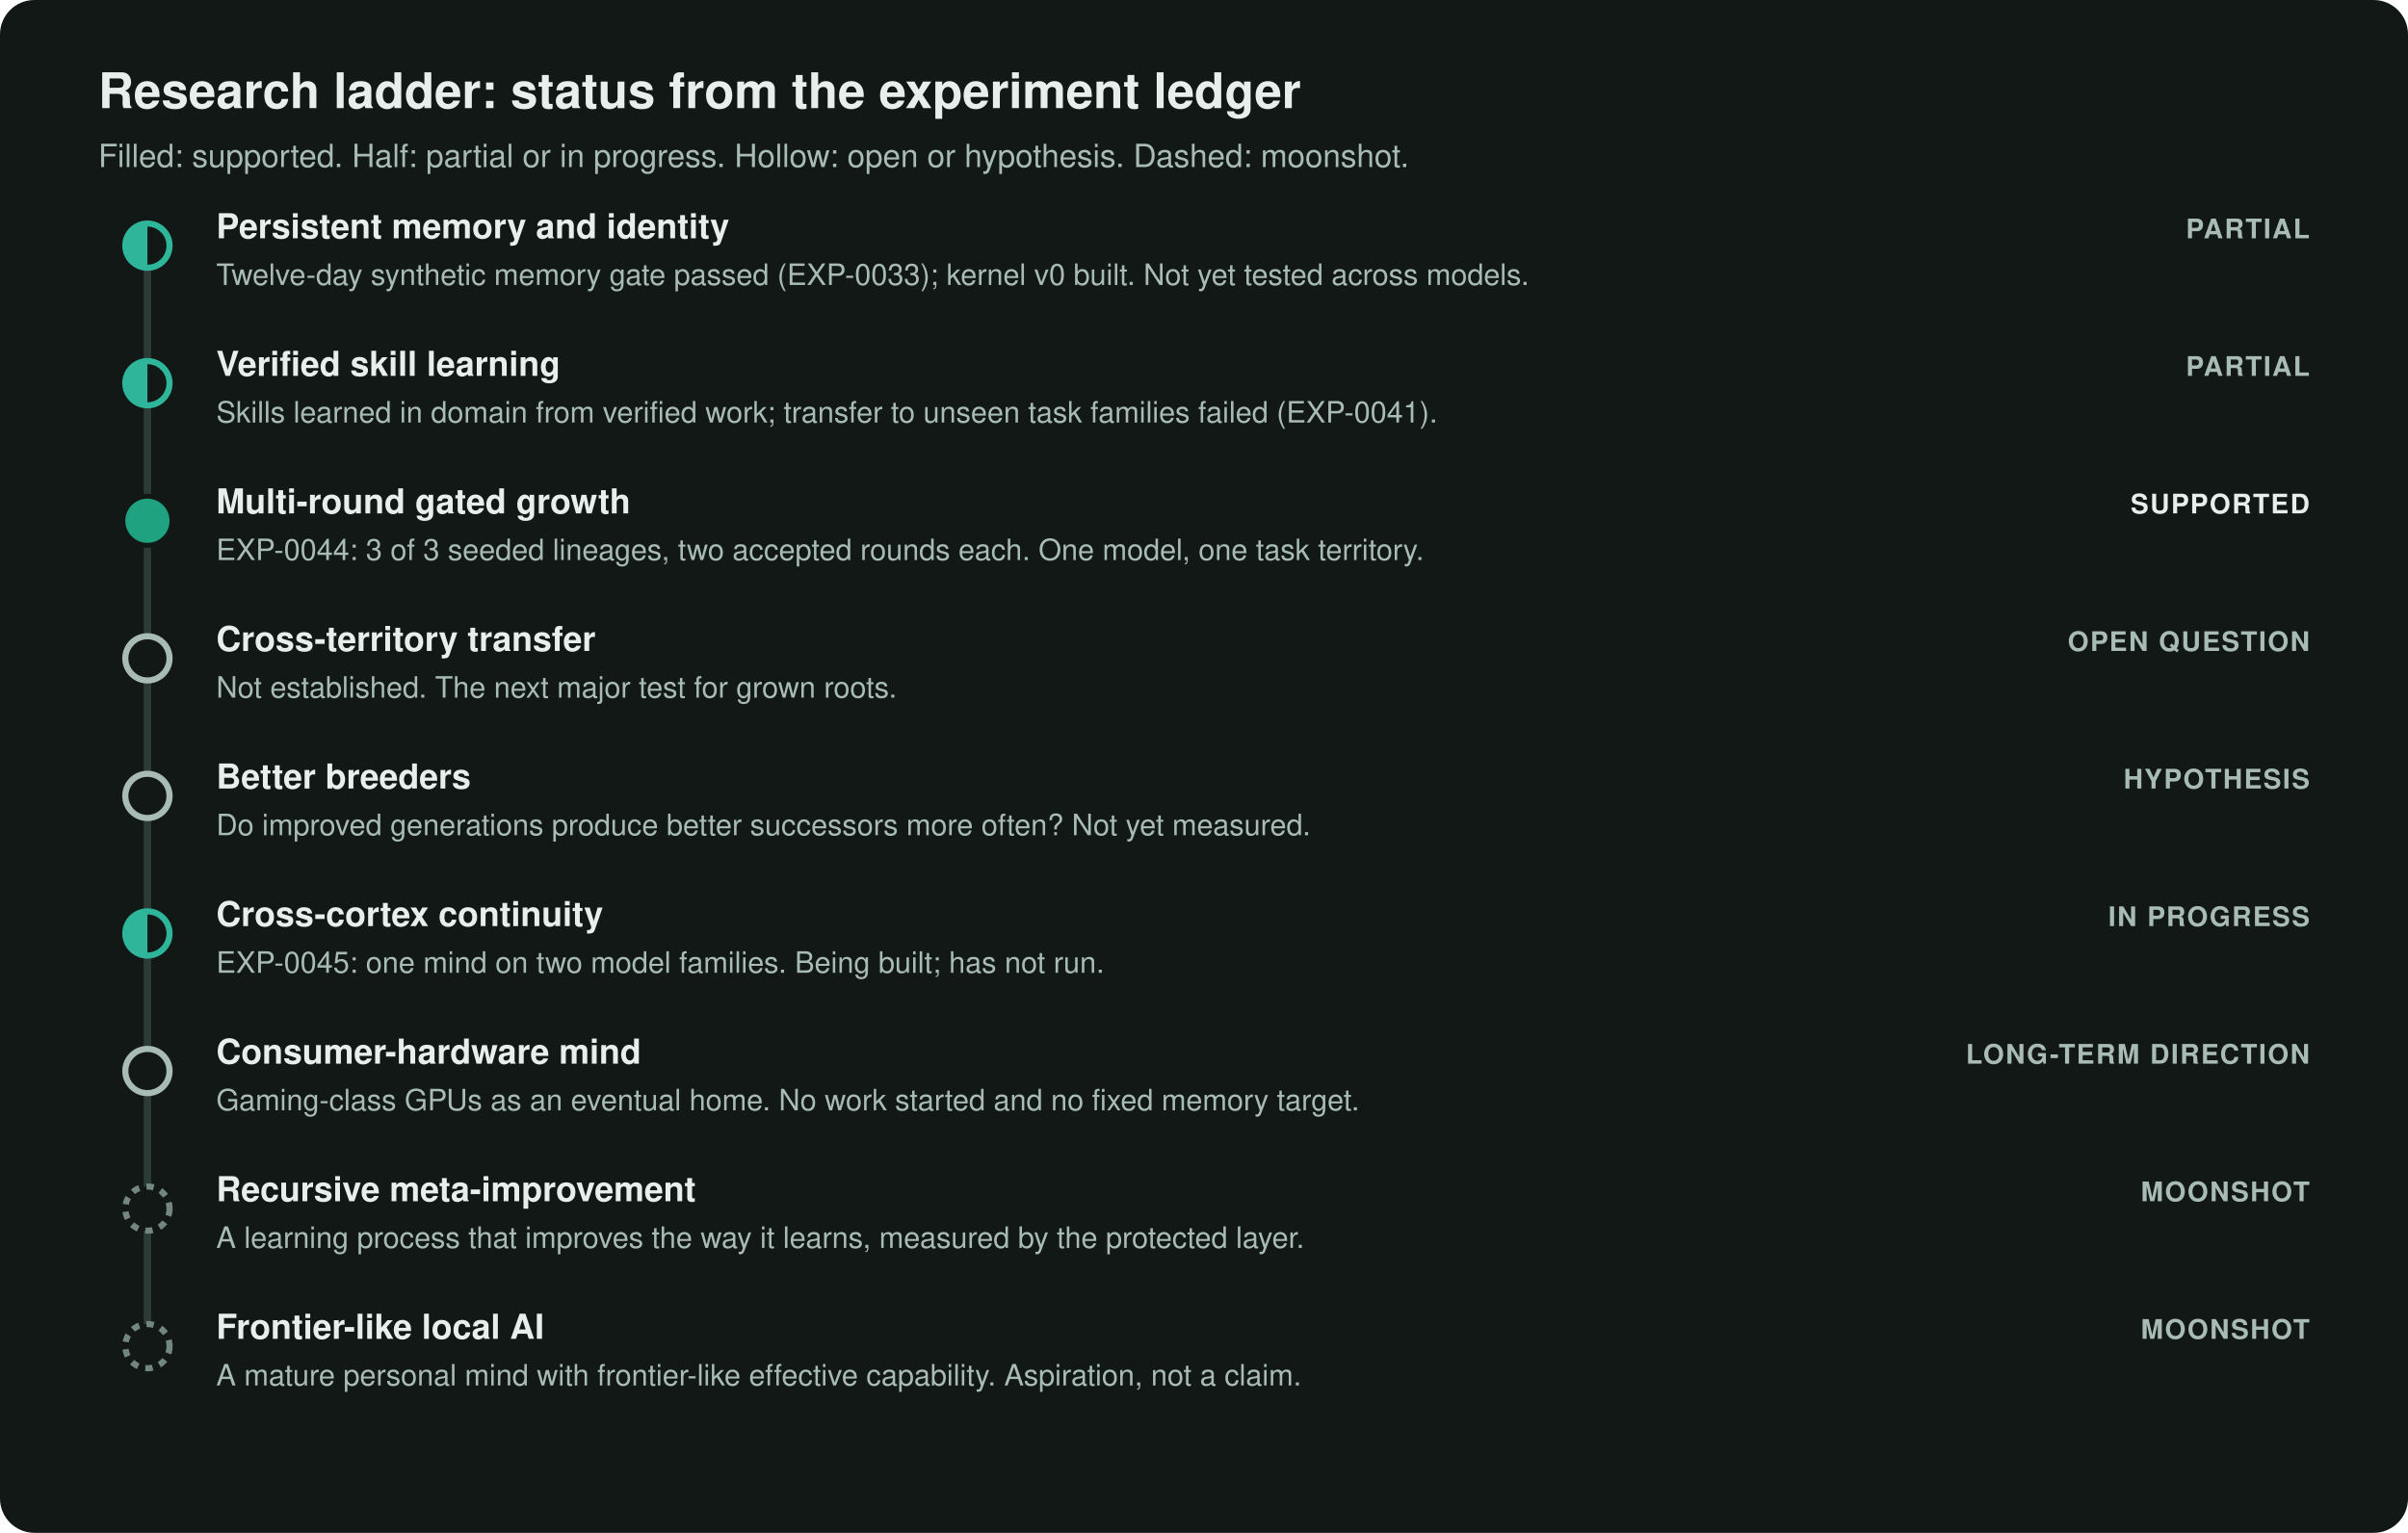
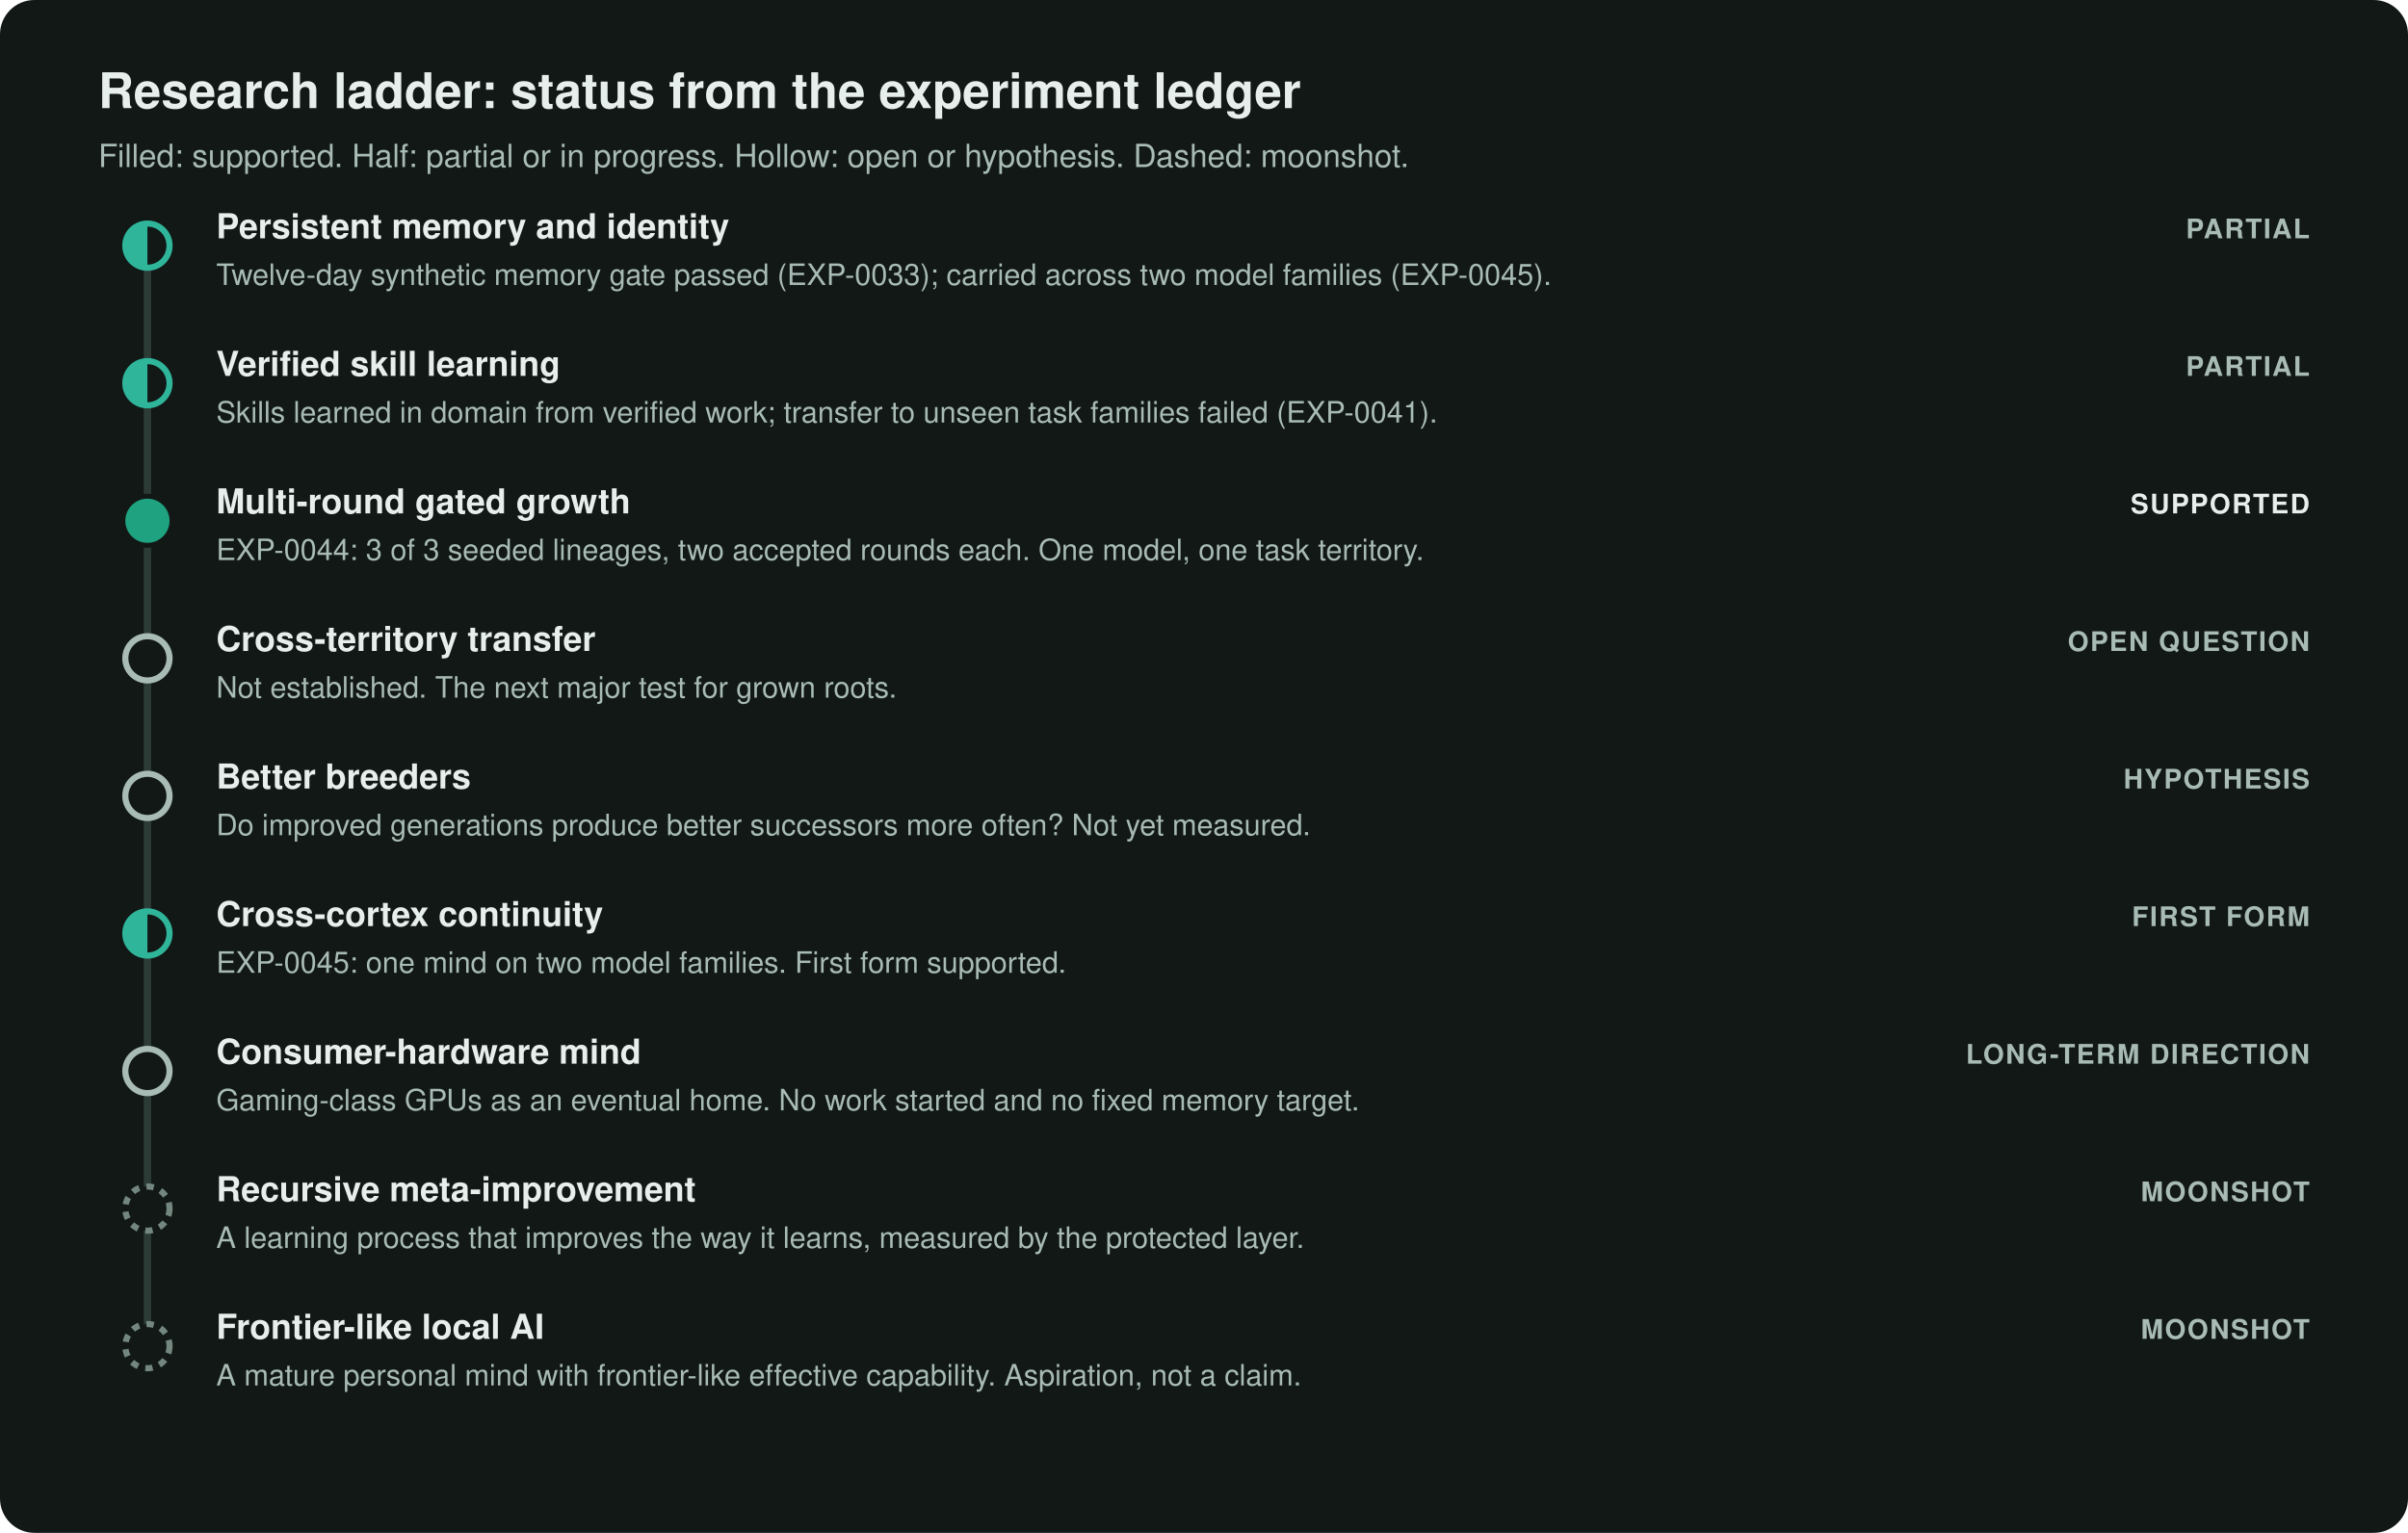
<svg xmlns="http://www.w3.org/2000/svg" width="980" height="624" viewBox="0 0 980 624" role="img" aria-labelledby="t d">
  <rect width="980" height="624" rx="14" fill="#111816" />
  <text x="40" y="44" font-family="-apple-system, 'Segoe UI', Helvetica, Arial, sans-serif" font-size="20" fill="#e6efec" text-anchor="start" font-weight="600">Research ladder: status from the experiment ledger</text>
  <text x="40" y="68" font-family="-apple-system, 'Segoe UI', Helvetica, Arial, sans-serif" font-size="13" fill="#a9bbb5" text-anchor="start" font-weight="400">Filled: supported. Half: partial or in progress. Hollow: open or hypothesis. Dashed: moonshot.</text>
  <line x1="60" y1="100" x2="60" y2="548" stroke="#2c3b36" stroke-width="3" />
  <circle cx="60" cy="100" r="9" fill="#111816" stroke="#2fb59a" stroke-width="2.5" />
  <path d="M60,91 A9,9 0 0 0 60,109 Z" fill="#2fb59a" />
  <text x="88" y="97" font-family="-apple-system, 'Segoe UI', Helvetica, Arial, sans-serif" font-size="14" fill="#e6efec" text-anchor="start" font-weight="600">Persistent memory and identity</text>
-   <text x="88" y="116" font-family="-apple-system, 'Segoe UI', Helvetica, Arial, sans-serif" font-size="12" fill="#a9bbb5" text-anchor="start" font-weight="400">Twelve-day synthetic memory gate passed (EXP-0033); kernel v0 built. Not yet tested across models.</text>
+   <text x="88" y="116" font-family="-apple-system, 'Segoe UI', Helvetica, Arial, sans-serif" font-size="12" fill="#a9bbb5" text-anchor="start" font-weight="400">Twelve-day synthetic memory gate passed (EXP-0033); carried across two model families (EXP-0045).</text>
  <text x="940" y="97" font-family="-apple-system, 'Segoe UI', Helvetica, Arial, sans-serif" font-size="11" fill="#a9bbb5" text-anchor="end" font-weight="600" letter-spacing="0.6">PARTIAL</text>
  <circle cx="60" cy="156" r="9" fill="#111816" stroke="#2fb59a" stroke-width="2.5" />
  <path d="M60,147 A9,9 0 0 0 60,165 Z" fill="#2fb59a" />
  <text x="88" y="153" font-family="-apple-system, 'Segoe UI', Helvetica, Arial, sans-serif" font-size="14" fill="#e6efec" text-anchor="start" font-weight="600">Verified skill learning</text>
  <text x="88" y="172" font-family="-apple-system, 'Segoe UI', Helvetica, Arial, sans-serif" font-size="12" fill="#a9bbb5" text-anchor="start" font-weight="400">Skills learned in domain from verified work; transfer to unseen task families failed (EXP-0041).</text>
  <text x="940" y="153" font-family="-apple-system, 'Segoe UI', Helvetica, Arial, sans-serif" font-size="11" fill="#a9bbb5" text-anchor="end" font-weight="600" letter-spacing="0.6">PARTIAL</text>
  <circle cx="60" cy="212" r="10" fill="#1fa27f" stroke="#111816" stroke-width="2" />
  <text x="88" y="209" font-family="-apple-system, 'Segoe UI', Helvetica, Arial, sans-serif" font-size="14" fill="#e6efec" text-anchor="start" font-weight="600">Multi-round gated growth</text>
  <text x="88" y="228" font-family="-apple-system, 'Segoe UI', Helvetica, Arial, sans-serif" font-size="12" fill="#a9bbb5" text-anchor="start" font-weight="400">EXP-0044: 3 of 3 seeded lineages, two accepted rounds each. One model, one task territory.</text>
  <text x="940" y="209" font-family="-apple-system, 'Segoe UI', Helvetica, Arial, sans-serif" font-size="11" fill="#e6efec" text-anchor="end" font-weight="600" letter-spacing="0.6">SUPPORTED</text>
  <circle cx="60" cy="268" r="9" fill="#111816" stroke="#a9bbb5" stroke-width="2.5" />
  <text x="88" y="265" font-family="-apple-system, 'Segoe UI', Helvetica, Arial, sans-serif" font-size="14" fill="#e6efec" text-anchor="start" font-weight="600">Cross-territory transfer</text>
  <text x="88" y="284" font-family="-apple-system, 'Segoe UI', Helvetica, Arial, sans-serif" font-size="12" fill="#a9bbb5" text-anchor="start" font-weight="400">Not established. The next major test for grown roots.</text>
  <text x="940" y="265" font-family="-apple-system, 'Segoe UI', Helvetica, Arial, sans-serif" font-size="11" fill="#a9bbb5" text-anchor="end" font-weight="600" letter-spacing="0.6">OPEN QUESTION</text>
  <circle cx="60" cy="324" r="9" fill="#111816" stroke="#a9bbb5" stroke-width="2.5" />
  <text x="88" y="321" font-family="-apple-system, 'Segoe UI', Helvetica, Arial, sans-serif" font-size="14" fill="#e6efec" text-anchor="start" font-weight="600">Better breeders</text>
  <text x="88" y="340" font-family="-apple-system, 'Segoe UI', Helvetica, Arial, sans-serif" font-size="12" fill="#a9bbb5" text-anchor="start" font-weight="400">Do improved generations produce better successors more often? Not yet measured.</text>
  <text x="940" y="321" font-family="-apple-system, 'Segoe UI', Helvetica, Arial, sans-serif" font-size="11" fill="#a9bbb5" text-anchor="end" font-weight="600" letter-spacing="0.6">HYPOTHESIS</text>
  <circle cx="60" cy="380" r="9" fill="#111816" stroke="#2fb59a" stroke-width="2.5" />
  <path d="M60,371 A9,9 0 0 0 60,389 Z" fill="#2fb59a" />
  <text x="88" y="377" font-family="-apple-system, 'Segoe UI', Helvetica, Arial, sans-serif" font-size="14" fill="#e6efec" text-anchor="start" font-weight="600">Cross-cortex continuity</text>
-   <text x="88" y="396" font-family="-apple-system, 'Segoe UI', Helvetica, Arial, sans-serif" font-size="12" fill="#a9bbb5" text-anchor="start" font-weight="400">EXP-0045: one mind on two model families. Being built; has not run.</text>
-   <text x="940" y="377" font-family="-apple-system, 'Segoe UI', Helvetica, Arial, sans-serif" font-size="11" fill="#a9bbb5" text-anchor="end" font-weight="600" letter-spacing="0.6">IN PROGRESS</text>
+   <text x="88" y="396" font-family="-apple-system, 'Segoe UI', Helvetica, Arial, sans-serif" font-size="12" fill="#a9bbb5" text-anchor="start" font-weight="400">EXP-0045: one mind on two model families. First form supported.</text>
+   <text x="940" y="377" font-family="-apple-system, 'Segoe UI', Helvetica, Arial, sans-serif" font-size="11" fill="#a9bbb5" text-anchor="end" font-weight="600" letter-spacing="0.6">FIRST FORM</text>
  <circle cx="60" cy="436" r="9" fill="#111816" stroke="#a9bbb5" stroke-width="2.5" />
  <text x="88" y="433" font-family="-apple-system, 'Segoe UI', Helvetica, Arial, sans-serif" font-size="14" fill="#e6efec" text-anchor="start" font-weight="600">Consumer-hardware mind</text>
  <text x="88" y="452" font-family="-apple-system, 'Segoe UI', Helvetica, Arial, sans-serif" font-size="12" fill="#a9bbb5" text-anchor="start" font-weight="400">Gaming-class GPUs as an eventual home. No work started and no fixed memory target.</text>
  <text x="940" y="433" font-family="-apple-system, 'Segoe UI', Helvetica, Arial, sans-serif" font-size="11" fill="#a9bbb5" text-anchor="end" font-weight="600" letter-spacing="0.6">LONG-TERM DIRECTION</text>
  <circle cx="60" cy="492" r="9" fill="#111816" stroke="#73877f" stroke-width="2.5" stroke-dasharray="3 3" />
  <text x="88" y="489" font-family="-apple-system, 'Segoe UI', Helvetica, Arial, sans-serif" font-size="14" fill="#e6efec" text-anchor="start" font-weight="600">Recursive meta-improvement</text>
  <text x="88" y="508" font-family="-apple-system, 'Segoe UI', Helvetica, Arial, sans-serif" font-size="12" fill="#a9bbb5" text-anchor="start" font-weight="400">A learning process that improves the way it learns, measured by the protected layer.</text>
  <text x="940" y="489" font-family="-apple-system, 'Segoe UI', Helvetica, Arial, sans-serif" font-size="11" fill="#a9bbb5" text-anchor="end" font-weight="600" letter-spacing="0.6">MOONSHOT</text>
  <circle cx="60" cy="548" r="9" fill="#111816" stroke="#73877f" stroke-width="2.5" stroke-dasharray="3 3" />
  <text x="88" y="545" font-family="-apple-system, 'Segoe UI', Helvetica, Arial, sans-serif" font-size="14" fill="#e6efec" text-anchor="start" font-weight="600">Frontier-like local AI</text>
  <text x="88" y="564" font-family="-apple-system, 'Segoe UI', Helvetica, Arial, sans-serif" font-size="12" fill="#a9bbb5" text-anchor="start" font-weight="400">A mature personal mind with frontier-like effective capability. Aspiration, not a claim.</text>
  <text x="940" y="545" font-family="-apple-system, 'Segoe UI', Helvetica, Arial, sans-serif" font-size="11" fill="#a9bbb5" text-anchor="end" font-weight="600" letter-spacing="0.6">MOONSHOT</text>
</svg>
